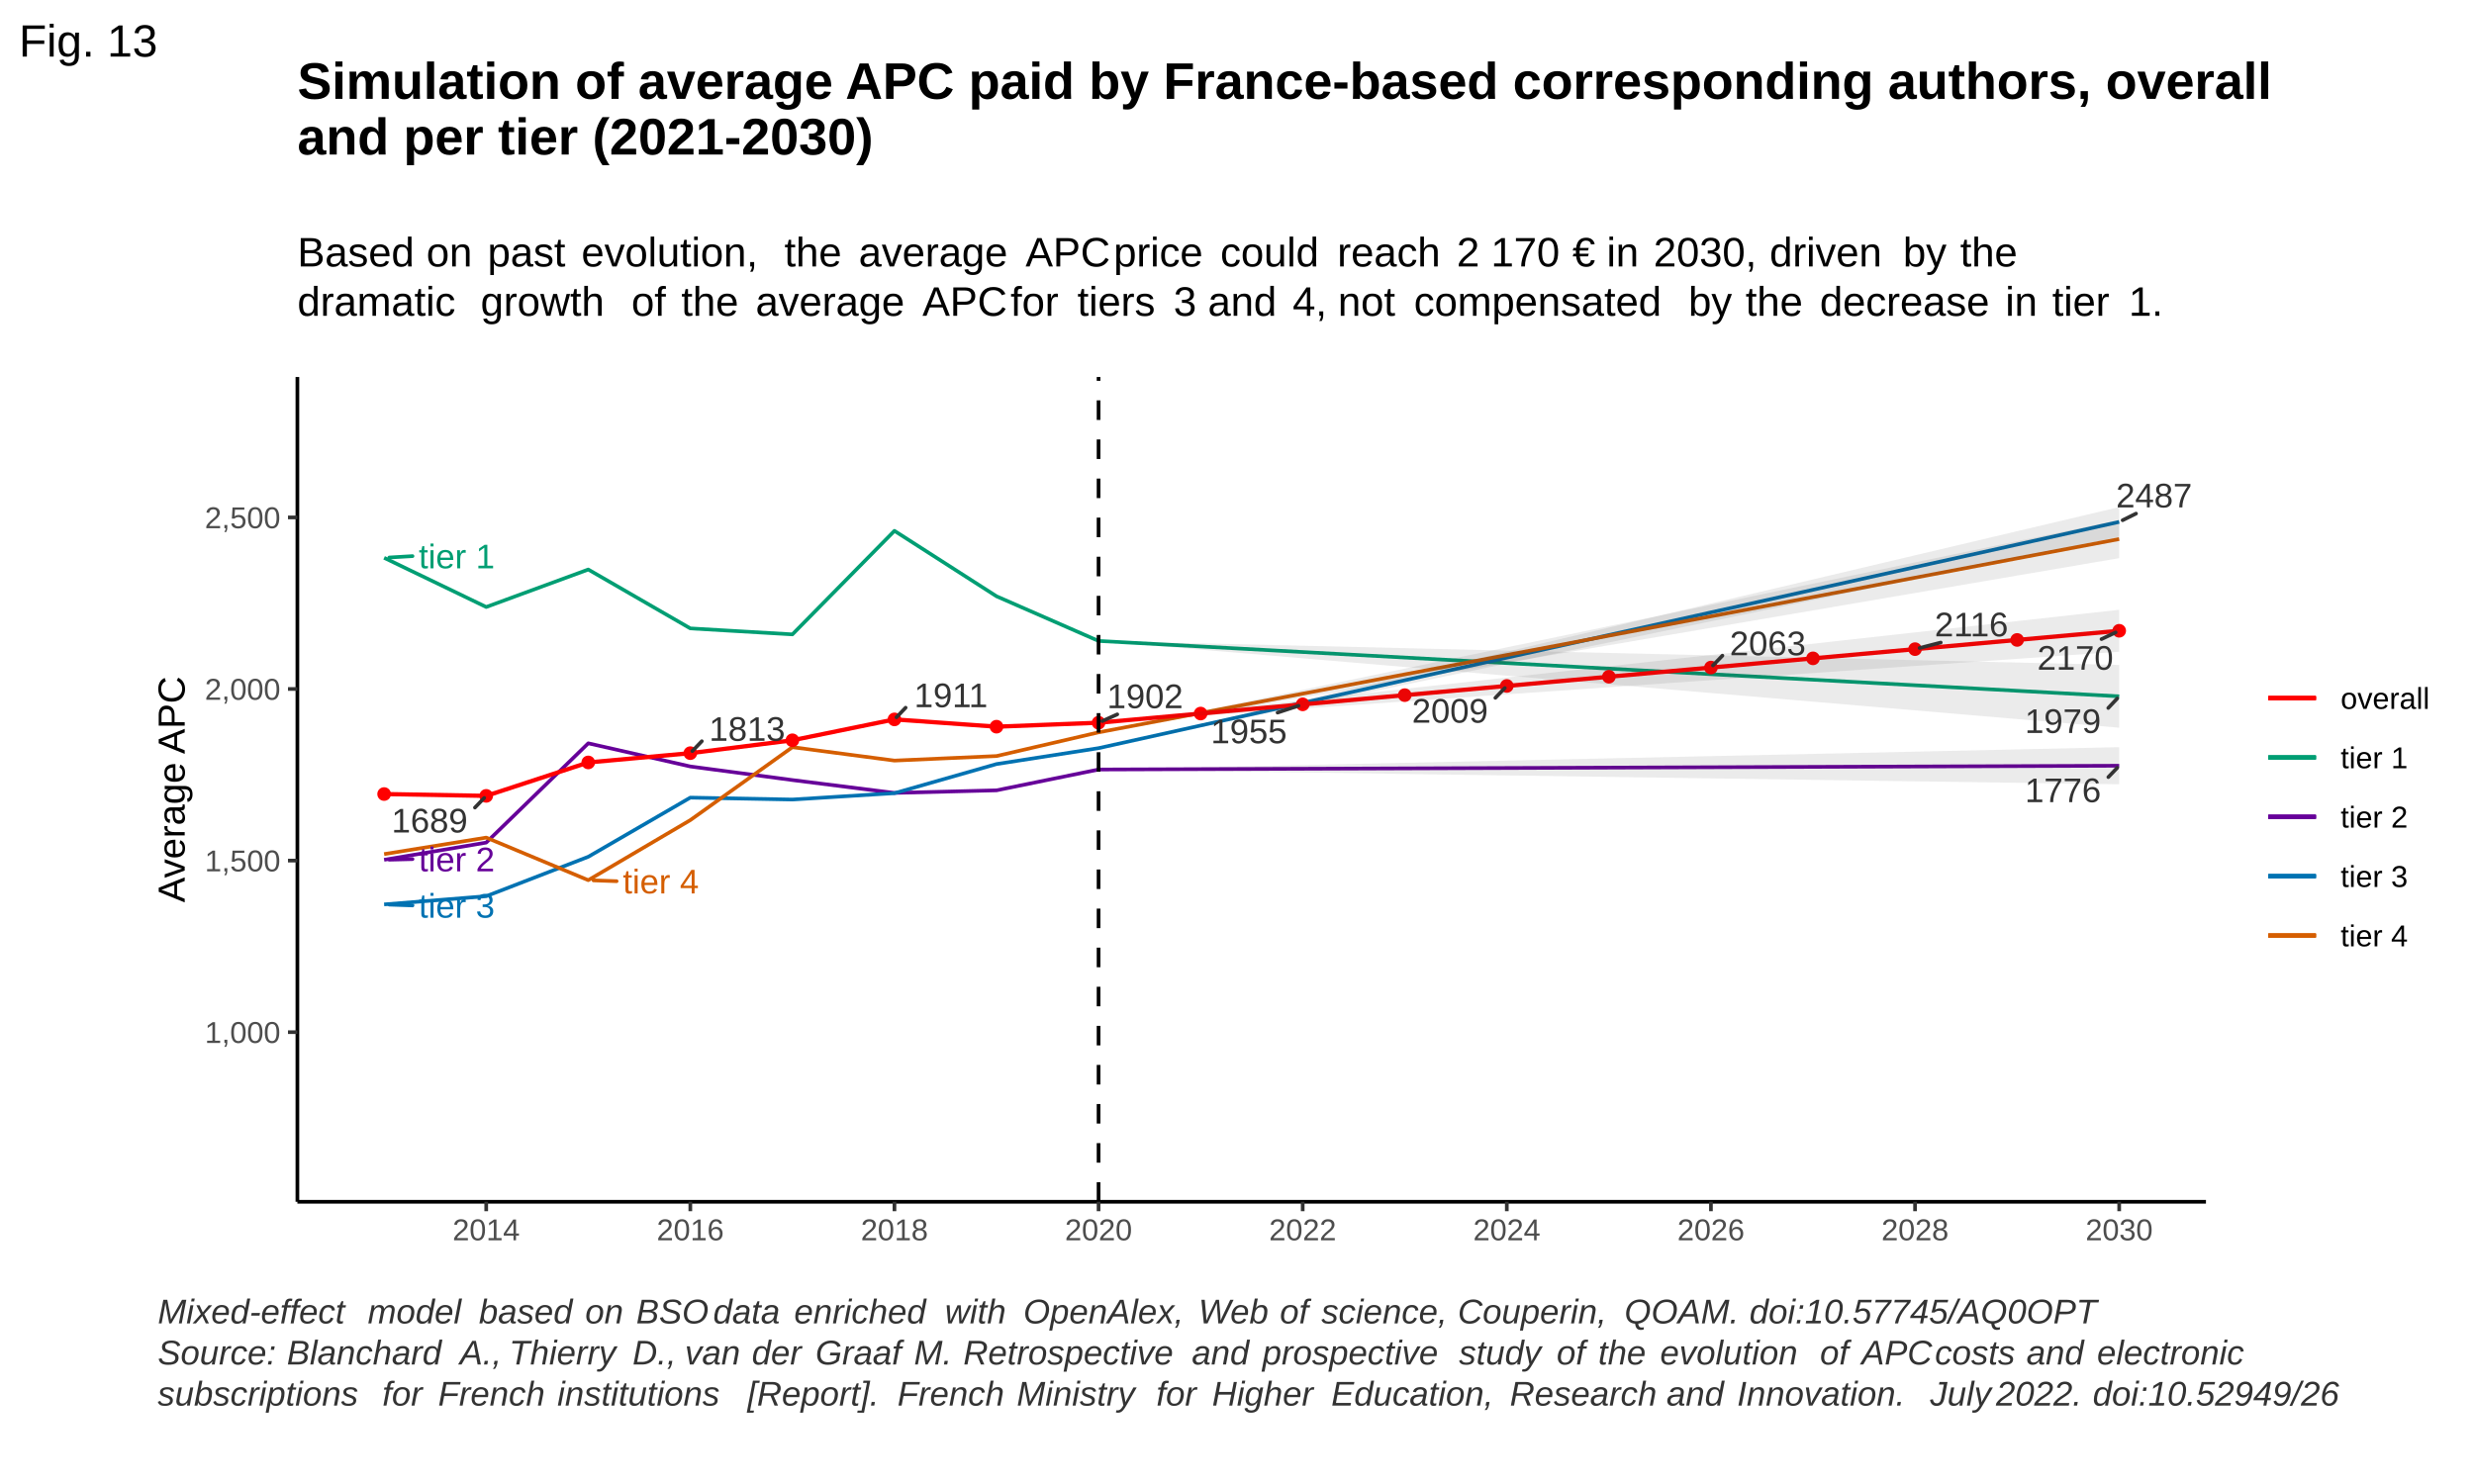
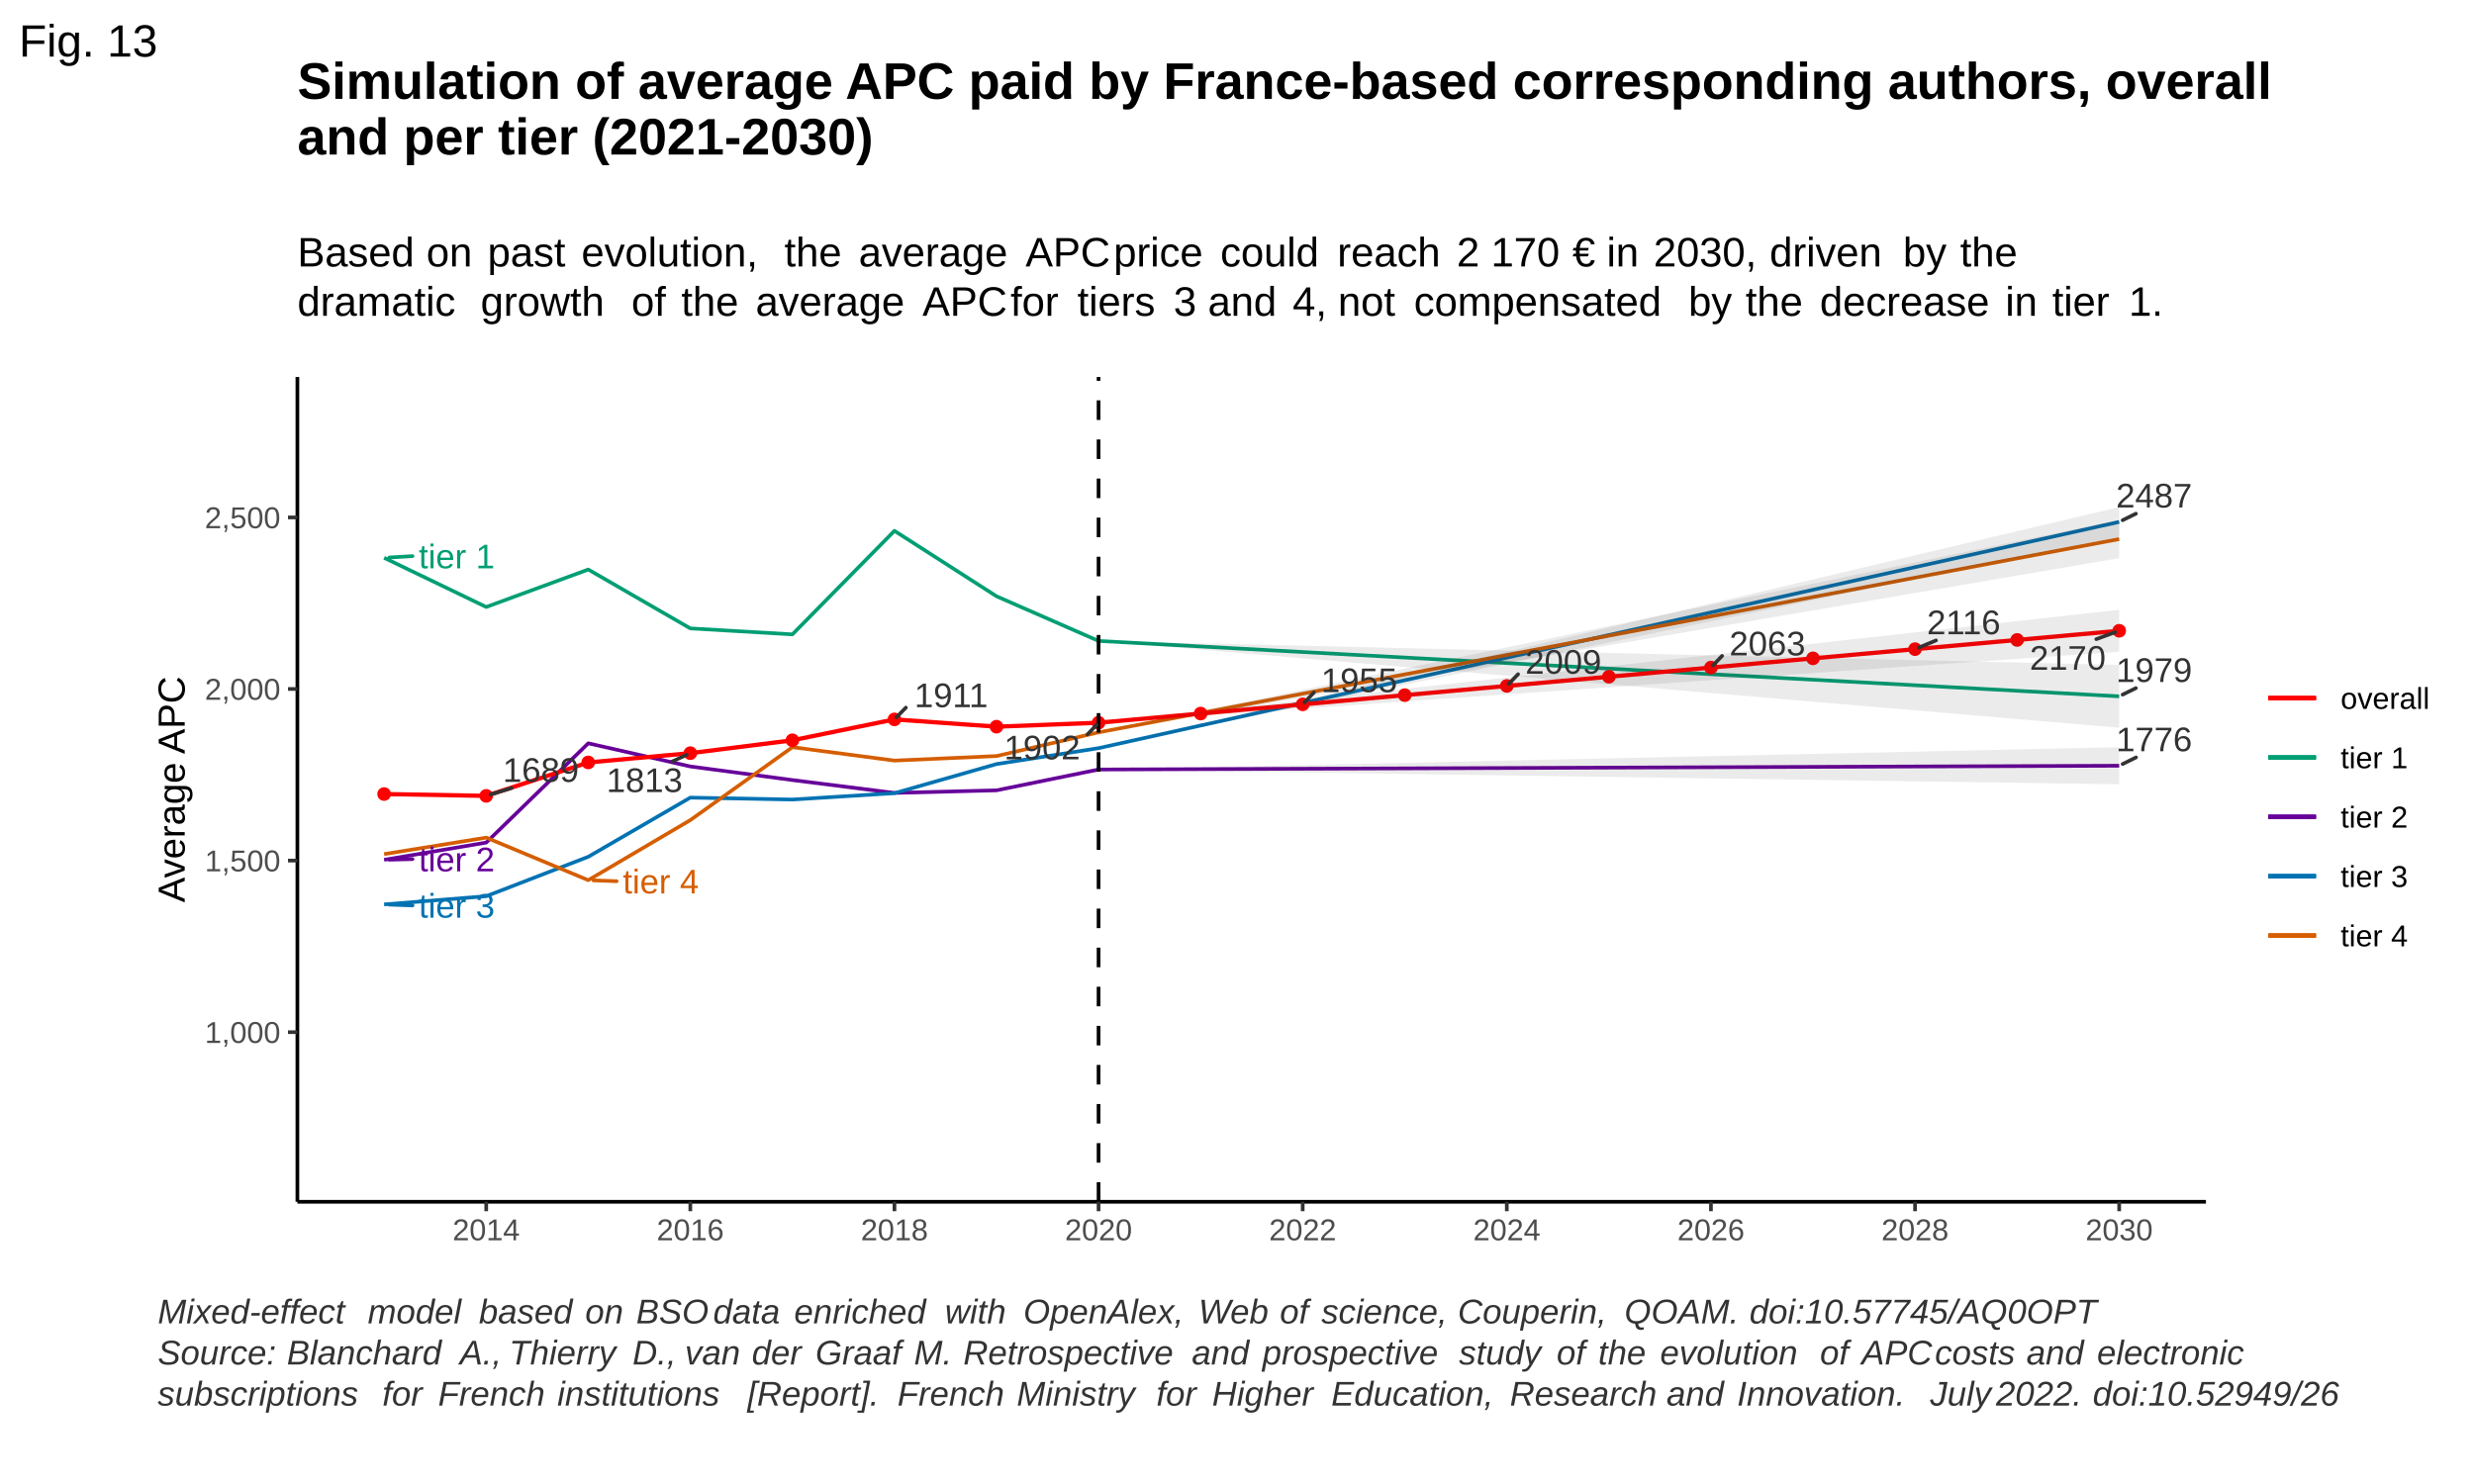
<svg xmlns="http://www.w3.org/2000/svg" class="svglite" width="720.00pt" height="432.00pt" viewBox="0 0 720.00 432.00">
  <defs>
    <style type="text/css">
    .svglite line, .svglite polyline, .svglite polygon, .svglite path, .svglite rect, .svglite circle {
      fill: none;
      stroke: #000000;
      stroke-linecap: round;
      stroke-linejoin: round;
      stroke-miterlimit: 10.00;
    }
    .svglite text {
      white-space: pre;
    }
  </style>
  </defs>
  <rect width="100%" height="100%" style="stroke: none; fill: #FFFFFF;" />
  <defs>
    <clipPath id="cpMC4wMHw3MjAuMDB8MC4wMHw0MzIuMDA=">
      <rect x="0.00" y="0.00" width="720.00" height="432.00" />
    </clipPath>
  </defs>
  <g clip-path="url(#cpMC4wMHw3MjAuMDB8MC4wMHw0MzIuMDA=)">
    <rect x="0" y="0.00" width="720.00" height="432.00" style="stroke-width: 1.07; stroke: #FFFFFF; fill: #FFFFFF;" />
  </g>
  <defs>
    <clipPath id="cpODYuNTV8NjQxLjk5fDEwOS43NHwzNDkuODQ=">
      <rect x="86.55" y="109.74" width="555.44" height="240.10" />
    </clipPath>
  </defs>
  <g clip-path="url(#cpODYuNTV8NjQxLjk5fDEwOS43NHwzNDkuODQ=)">
    <rect x="86.55" y="109.74" width="555.44" height="240.10" style="stroke-width: 1.07; stroke: none; fill: #FFFFFF;" />
    <polyline points="111.79,162.38 141.50,176.70 171.20,165.79 200.90,182.93 230.61,184.67 260.31,154.53 290.01,173.58 319.71,186.58 349.42,188.19 379.12,189.81 408.82,191.42 438.52,193.03 468.23,194.64 497.93,196.26 527.63,197.87 557.33,199.48 587.04,201.09 616.74,202.71 " style="stroke-width: 1.07; stroke: #009E73; stroke-linecap: butt;" />
    <polyline points="111.79,250.29 141.50,245.28 171.20,216.38 200.90,223.12 230.61,227.08 260.31,230.82 290.01,230.07 319.71,224.01 349.42,223.90 379.12,223.79 408.82,223.68 438.52,223.57 468.23,223.46 497.93,223.35 527.63,223.24 557.33,223.13 587.04,223.02 616.74,222.91 " style="stroke-width: 1.07; stroke: #660099; stroke-linecap: butt;" />
    <polyline points="111.79,263.28 141.50,260.89 171.20,249.41 200.90,232.19 230.61,232.75 260.31,230.90 290.01,222.42 319.71,217.79 349.42,211.20 379.12,204.62 408.82,198.03 438.52,191.45 468.23,184.86 497.93,178.27 527.63,171.69 557.33,165.10 587.04,158.52 616.74,151.93 " style="stroke-width: 1.07; stroke: #0072B2; stroke-linecap: butt;" />
    <polyline points="111.79,248.63 141.50,243.83 171.20,256.22 200.90,238.74 230.61,217.51 260.31,221.41 290.01,220.09 319.71,213.19 349.42,207.56 379.12,201.93 408.82,196.31 438.52,190.68 468.23,185.05 497.93,179.42 527.63,173.80 557.33,168.17 587.04,162.54 616.74,156.92 " style="stroke-width: 1.07; stroke: #D55E00; stroke-linecap: butt;" />
    <polygon points="111.79,162.38 141.50,176.70 171.20,165.79 200.90,182.93 230.61,184.67 260.31,154.53 290.01,173.58 319.71,186.58 349.42,187.28 379.12,187.98 408.82,188.68 438.52,189.38 468.23,190.08 497.93,190.78 527.63,191.47 557.33,192.17 587.04,192.87 616.74,193.57 616.74,211.84 587.04,209.32 557.33,206.79 527.63,204.26 497.93,201.74 468.23,199.21 438.52,196.69 408.82,194.16 379.12,191.63 349.42,189.11 319.71,186.58 290.01,173.58 260.31,154.53 230.61,184.67 200.90,182.93 171.20,165.79 141.50,176.70 111.79,162.38 " style="stroke-width: 0.00; stroke: none; stroke-linecap: butt; fill: #333333; fill-opacity: 0.10;" />
    <polyline points="111.79,162.38 141.50,176.70 171.20,165.79 200.90,182.93 230.61,184.67 260.31,154.53 290.01,173.58 319.71,186.58 349.42,187.28 379.12,187.98 408.82,188.68 438.52,189.38 468.23,190.08 497.93,190.78 527.63,191.47 557.33,192.17 587.04,192.87 616.74,193.57 " style="stroke-width: 1.07; stroke: none; stroke-linecap: butt;" />
    <polyline points="616.74,211.84 587.04,209.32 557.33,206.79 527.63,204.26 497.93,201.74 468.23,199.21 438.52,196.69 408.82,194.16 379.12,191.63 349.42,189.11 319.71,186.58 290.01,173.58 260.31,154.53 230.61,184.67 200.90,182.93 171.20,165.79 141.50,176.70 111.79,162.38 " style="stroke-width: 1.07; stroke: none; stroke-linecap: butt;" />
    <polygon points="111.79,250.29 141.50,245.28 171.20,216.38 200.90,223.12 230.61,227.08 260.31,230.82 290.01,230.07 319.71,224.01 349.42,223.36 379.12,222.71 408.82,222.06 438.52,221.41 468.23,220.76 497.93,220.11 527.63,219.46 557.33,218.81 587.04,218.16 616.74,217.51 616.74,228.31 587.04,227.88 557.33,227.45 527.63,227.02 497.93,226.59 468.23,226.16 438.52,225.73 408.82,225.30 379.12,224.87 349.42,224.44 319.71,224.01 290.01,230.07 260.31,230.82 230.61,227.08 200.90,223.12 171.20,216.38 141.50,245.28 111.79,250.29 " style="stroke-width: 0.00; stroke: none; stroke-linecap: butt; fill: #333333; fill-opacity: 0.10;" />
    <polyline points="111.79,250.29 141.50,245.28 171.20,216.38 200.90,223.12 230.61,227.08 260.31,230.82 290.01,230.07 319.71,224.01 349.42,223.36 379.12,222.71 408.82,222.06 438.52,221.41 468.23,220.76 497.93,220.11 527.63,219.46 557.33,218.81 587.04,218.16 616.74,217.51 " style="stroke-width: 1.07; stroke: none; stroke-linecap: butt;" />
    <polyline points="616.74,228.31 587.04,227.88 557.33,227.45 527.63,227.02 497.93,226.59 468.23,226.16 438.52,225.73 408.82,225.30 379.12,224.87 349.42,224.44 319.71,224.01 290.01,230.07 260.31,230.82 230.61,227.08 200.90,223.12 171.20,216.38 141.50,245.28 111.79,250.29 " style="stroke-width: 1.07; stroke: none; stroke-linecap: butt;" />
    <polygon points="111.79,263.28 141.50,260.89 171.20,249.41 200.90,232.19 230.61,232.75 260.31,230.90 290.01,222.42 319.71,217.79 349.42,210.77 379.12,203.75 408.82,196.74 438.52,189.72 468.23,182.70 497.93,175.68 527.63,168.67 557.33,161.65 587.04,154.63 616.74,147.61 616.74,156.25 587.04,162.41 557.33,168.56 527.63,174.71 497.93,180.87 468.23,187.02 438.52,193.17 408.82,199.33 379.12,205.48 349.42,211.63 319.71,217.79 290.01,222.42 260.31,230.90 230.61,232.75 200.90,232.19 171.20,249.41 141.50,260.89 111.79,263.28 " style="stroke-width: 0.00; stroke: none; stroke-linecap: butt; fill: #333333; fill-opacity: 0.10;" />
    <polyline points="111.79,263.28 141.50,260.89 171.20,249.41 200.90,232.19 230.61,232.75 260.31,230.90 290.01,222.42 319.71,217.79 349.42,210.77 379.12,203.75 408.82,196.74 438.52,189.72 468.23,182.70 497.93,175.68 527.63,168.67 557.33,161.65 587.04,154.63 616.74,147.61 " style="stroke-width: 1.07; stroke: none; stroke-linecap: butt;" />
    <polyline points="616.74,156.25 587.04,162.41 557.33,168.56 527.63,174.71 497.93,180.87 468.23,187.02 438.52,193.17 408.82,199.33 379.12,205.48 349.42,211.63 319.71,217.79 290.01,222.42 260.31,230.90 230.61,232.75 200.90,232.19 171.20,249.41 141.50,260.89 111.79,263.28 " style="stroke-width: 1.07; stroke: none; stroke-linecap: butt;" />
    <polygon points="111.79,248.63 141.50,243.83 171.20,256.22 200.90,238.74 230.61,217.51 260.31,221.41 290.01,220.09 319.71,213.19 349.42,207.00 379.12,200.82 408.82,194.64 438.52,188.45 468.23,182.27 497.93,176.09 527.63,169.90 557.33,163.72 587.04,157.54 616.74,151.35 616.74,162.48 587.04,167.55 557.33,172.62 527.63,177.69 497.93,182.76 468.23,187.83 438.52,192.90 408.82,197.97 379.12,203.05 349.42,208.12 319.71,213.19 290.01,220.09 260.31,221.41 230.61,217.51 200.90,238.74 171.20,256.22 141.50,243.83 111.79,248.63 " style="stroke-width: 0.00; stroke: none; stroke-linecap: butt; fill: #333333; fill-opacity: 0.10;" />
    <polyline points="111.79,248.63 141.50,243.83 171.20,256.22 200.90,238.74 230.61,217.51 260.31,221.41 290.01,220.09 319.71,213.19 349.42,207.00 379.12,200.82 408.82,194.64 438.52,188.45 468.23,182.27 497.93,176.09 527.63,169.90 557.33,163.72 587.04,157.54 616.74,151.35 " style="stroke-width: 1.07; stroke: none; stroke-linecap: butt;" />
    <polyline points="616.74,162.48 587.04,167.55 557.33,172.62 527.63,177.69 497.93,182.76 468.23,187.83 438.52,192.90 408.82,197.97 379.12,203.05 349.42,208.12 319.71,213.19 290.01,220.09 260.31,221.41 230.61,217.51 200.90,238.74 171.20,256.22 141.50,243.83 111.79,248.63 " style="stroke-width: 1.07; stroke: none; stroke-linecap: butt;" />
    <polyline points="111.79,231.15 141.50,231.68 171.20,221.95 200.90,219.25 230.61,215.50 260.31,209.42 290.01,211.54 319.71,210.39 349.42,207.72 379.12,205.04 408.82,202.36 438.52,199.68 468.23,197.00 497.93,194.33 527.63,191.65 557.33,188.97 587.04,186.29 616.74,183.62 " style="stroke-width: 1.24; stroke: #FF0000; stroke-linecap: butt;" />
    <circle cx="111.79" cy="231.15" r="1.63" style="stroke-width: 0.71; stroke: #FF0000; fill: #FF0000;" />
    <circle cx="141.50" cy="231.68" r="1.63" style="stroke-width: 0.71; stroke: #FF0000; fill: #FF0000;" />
    <circle cx="171.20" cy="221.95" r="1.63" style="stroke-width: 0.71; stroke: #FF0000; fill: #FF0000;" />
    <circle cx="200.90" cy="219.25" r="1.63" style="stroke-width: 0.71; stroke: #FF0000; fill: #FF0000;" />
    <circle cx="230.61" cy="215.50" r="1.63" style="stroke-width: 0.71; stroke: #FF0000; fill: #FF0000;" />
    <circle cx="260.31" cy="209.42" r="1.63" style="stroke-width: 0.71; stroke: #FF0000; fill: #FF0000;" />
    <circle cx="290.01" cy="211.54" r="1.63" style="stroke-width: 0.71; stroke: #FF0000; fill: #FF0000;" />
    <circle cx="319.71" cy="210.39" r="1.63" style="stroke-width: 0.71; stroke: #FF0000; fill: #FF0000;" />
    <circle cx="349.42" cy="207.72" r="1.63" style="stroke-width: 0.71; stroke: #FF0000; fill: #FF0000;" />
    <circle cx="379.12" cy="205.04" r="1.63" style="stroke-width: 0.71; stroke: #FF0000; fill: #FF0000;" />
    <circle cx="408.82" cy="202.36" r="1.63" style="stroke-width: 0.71; stroke: #FF0000; fill: #FF0000;" />
    <circle cx="438.52" cy="199.68" r="1.63" style="stroke-width: 0.71; stroke: #FF0000; fill: #FF0000;" />
    <circle cx="468.23" cy="197.00" r="1.63" style="stroke-width: 0.71; stroke: #FF0000; fill: #FF0000;" />
    <circle cx="497.93" cy="194.33" r="1.63" style="stroke-width: 0.71; stroke: #FF0000; fill: #FF0000;" />
    <circle cx="527.63" cy="191.65" r="1.63" style="stroke-width: 0.71; stroke: #FF0000; fill: #FF0000;" />
    <circle cx="557.33" cy="188.97" r="1.63" style="stroke-width: 0.71; stroke: #FF0000; fill: #FF0000;" />
    <circle cx="587.04" cy="186.29" r="1.63" style="stroke-width: 0.71; stroke: #FF0000; fill: #FF0000;" />
    <circle cx="616.74" cy="183.62" r="1.63" style="stroke-width: 0.71; stroke: #FF0000; fill: #FF0000;" />
    <polygon points="111.79,231.15 141.50,231.68 171.20,221.95 200.90,219.25 230.61,215.50 260.31,209.42 290.01,211.54 319.71,210.39 349.42,207.10 379.12,203.82 408.82,200.53 438.52,197.24 468.23,193.95 497.93,190.67 527.63,187.38 557.33,184.09 587.04,180.80 616.74,177.51 616.74,189.72 587.04,191.79 557.33,193.85 527.63,195.92 497.93,197.99 468.23,200.06 438.52,202.12 408.82,204.19 379.12,206.26 349.42,208.33 319.71,210.39 290.01,211.54 260.31,209.42 230.61,215.50 200.90,219.25 171.20,221.95 141.50,231.68 111.79,231.15 " style="stroke-width: 0.00; stroke: none; stroke-linecap: butt; fill: #333333; fill-opacity: 0.10;" />
    <polyline points="111.79,231.15 141.50,231.68 171.20,221.95 200.90,219.25 230.61,215.50 260.31,209.42 290.01,211.54 319.71,210.39 349.42,207.10 379.12,203.82 408.82,200.53 438.52,197.24 468.23,193.95 497.93,190.67 527.63,187.38 557.33,184.09 587.04,180.80 616.74,177.51 " style="stroke-width: 1.07; stroke: none; stroke-linecap: butt;" />
    <polyline points="616.74,189.72 587.04,191.79 557.33,193.85 527.63,195.92 497.93,197.99 468.23,200.06 438.52,202.12 408.82,204.19 379.12,206.26 349.42,208.33 319.71,210.39 290.01,211.54 260.31,209.42 230.61,215.50 200.90,219.25 171.20,221.95 141.50,231.68 111.79,231.15 " style="stroke-width: 1.07; stroke: none; stroke-linecap: butt;" />
    <line x1="319.71" y1="349.84" x2="319.71" y2="109.74" style="stroke-width: 1.07; stroke-dasharray: 5.69,5.69; stroke-linecap: butt;" />
-     <line x1="138.22" y1="235.09" x2="140.92" y2="232.28" style="stroke-width: 1.07; stroke: #333333;" />
-     <line x1="204.25" y1="215.77" x2="201.49" y2="218.64" style="stroke-width: 1.07; stroke: #333333;" />
-     <line x1="263.56" y1="206.01" x2="260.89" y2="208.81" style="stroke-width: 1.07; stroke: #333333;" />
-     <line x1="325.16" y1="207.95" x2="320.77" y2="209.92" style="stroke-width: 1.07; stroke: #333333;" />
-     <line x1="371.81" y1="207.45" x2="377.91" y2="205.44" style="stroke-width: 1.07; stroke: #333333;" />
-     <line x1="435.19" y1="203.15" x2="437.94" y2="200.29" style="stroke-width: 1.07; stroke: #333333;" />
-     <line x1="501.27" y1="190.86" x2="498.51" y2="193.72" style="stroke-width: 1.07; stroke: #333333;" />
-     <line x1="564.81" y1="187.05" x2="558.64" y2="188.64" style="stroke-width: 1.07; stroke: #333333;" />
-     <line x1="611.59" y1="186.05" x2="615.71" y2="184.10" style="stroke-width: 1.07; stroke: #333333;" />
-     <text x="125.03" y="242.34" text-anchor="middle" style="font-size: 9.96px;fill: #333333; font-family: &quot;Arial&quot;;" textLength="22.78px" lengthAdjust="spacingAndGlyphs">1689</text>
-     <text x="217.44" y="215.66" text-anchor="middle" style="font-size: 9.96px;fill: #333333; font-family: &quot;Arial&quot;;" textLength="22.78px" lengthAdjust="spacingAndGlyphs">1813</text>
-     <text x="276.76" y="205.87" text-anchor="middle" style="font-size: 9.96px;fill: #333333; font-family: &quot;Arial&quot;;" textLength="22.78px" lengthAdjust="spacingAndGlyphs">1911</text>
-     <text x="333.25" y="206.15" text-anchor="middle" style="font-size: 9.96px;fill: #333333; font-family: &quot;Arial&quot;;" textLength="22.78px" lengthAdjust="spacingAndGlyphs">1902</text>
-     <text x="363.46" y="216.37" text-anchor="middle" style="font-size: 9.96px;fill: #333333; font-family: &quot;Arial&quot;;" textLength="22.78px" lengthAdjust="spacingAndGlyphs">1955</text>
-     <text x="422.00" y="210.38" text-anchor="middle" style="font-size: 9.96px;fill: #333333; font-family: &quot;Arial&quot;;" textLength="22.78px" lengthAdjust="spacingAndGlyphs">2009</text>
-     <text x="514.47" y="190.75" text-anchor="middle" style="font-size: 9.96px;fill: #333333; font-family: &quot;Arial&quot;;" textLength="22.78px" lengthAdjust="spacingAndGlyphs">2063</text>
-     <text x="573.74" y="185.25" text-anchor="middle" style="font-size: 9.96px;fill: #333333; font-family: &quot;Arial&quot;;" textLength="22.78px" lengthAdjust="spacingAndGlyphs">2116</text>
-     <text x="603.97" y="194.96" text-anchor="middle" style="font-size: 9.96px;fill: #333333; font-family: &quot;Arial&quot;;" textLength="22.78px" lengthAdjust="spacingAndGlyphs">2170</text>
-     <line x1="613.56" y1="206.10" x2="616.17" y2="203.32" style="stroke-width: 1.07; stroke: #333333;" />
-     <text x="600.37" y="213.37" text-anchor="middle" style="font-size: 9.96px;fill: #333333; font-family: &quot;Arial&quot;;" textLength="22.78px" lengthAdjust="spacingAndGlyphs">1979</text>
-     <line x1="613.58" y1="226.22" x2="616.16" y2="223.52" style="stroke-width: 1.07; stroke: #333333;" />
-     <text x="600.39" y="233.51" text-anchor="middle" style="font-size: 9.96px;fill: #333333; font-family: &quot;Arial&quot;;" textLength="22.78px" lengthAdjust="spacingAndGlyphs">1776</text>
-     <line x1="621.64" y1="149.51" x2="617.74" y2="151.44" style="stroke-width: 1.07; stroke: #333333;" />
-     <text x="626.90" y="147.71" text-anchor="middle" style="font-size: 9.96px;fill: #333333; font-family: &quot;Arial&quot;;" textLength="22.78px" lengthAdjust="spacingAndGlyphs">2487</text>
+     <line x1="148.86" y1="229.41" x2="142.73" y2="231.29" style="stroke-width: 1.07; stroke: #333333;" />
+     <line x1="195.67" y1="221.66" x2="199.86" y2="219.72" style="stroke-width: 1.07; stroke: #333333;" />
+     <line x1="263.63" y1="205.99" x2="260.89" y2="208.81" style="stroke-width: 1.07; stroke: #333333;" />
+     <line x1="316.48" y1="213.80" x2="319.14" y2="211.00" style="stroke-width: 1.07; stroke: #333333;" />
+     <line x1="382.37" y1="201.61" x2="379.69" y2="204.43" style="stroke-width: 1.07; stroke: #333333;" />
+     <line x1="441.80" y1="196.26" x2="439.10" y2="199.08" style="stroke-width: 1.07; stroke: #333333;" />
+     <line x1="501.17" y1="190.94" x2="498.51" y2="193.72" style="stroke-width: 1.07; stroke: #333333;" />
+     <line x1="563.43" y1="186.43" x2="558.43" y2="188.52" style="stroke-width: 1.07; stroke: #333333;" />
+     <line x1="610.08" y1="186.06" x2="615.58" y2="184.04" style="stroke-width: 1.07; stroke: #333333;" />
+     <text x="157.40" y="227.61" text-anchor="middle" style="font-size: 9.96px;fill: #333333; font-family: &quot;Arial&quot;;" textLength="22.78px" lengthAdjust="spacingAndGlyphs">1689</text>
+     <text x="187.58" y="230.57" text-anchor="middle" style="font-size: 9.96px;fill: #333333; font-family: &quot;Arial&quot;;" textLength="22.78px" lengthAdjust="spacingAndGlyphs">1813</text>
+     <text x="276.82" y="205.86" text-anchor="middle" style="font-size: 9.96px;fill: #333333; font-family: &quot;Arial&quot;;" textLength="22.78px" lengthAdjust="spacingAndGlyphs">1911</text>
+     <text x="303.29" y="221.06" text-anchor="middle" style="font-size: 9.96px;fill: #333333; font-family: &quot;Arial&quot;;" textLength="22.78px" lengthAdjust="spacingAndGlyphs">1902</text>
+     <text x="395.56" y="201.48" text-anchor="middle" style="font-size: 9.96px;fill: #333333; font-family: &quot;Arial&quot;;" textLength="22.78px" lengthAdjust="spacingAndGlyphs">1955</text>
+     <text x="454.99" y="196.13" text-anchor="middle" style="font-size: 9.96px;fill: #333333; font-family: &quot;Arial&quot;;" textLength="22.78px" lengthAdjust="spacingAndGlyphs">2009</text>
+     <text x="514.36" y="190.79" text-anchor="middle" style="font-size: 9.96px;fill: #333333; font-family: &quot;Arial&quot;;" textLength="22.78px" lengthAdjust="spacingAndGlyphs">2063</text>
+     <text x="571.49" y="184.63" text-anchor="middle" style="font-size: 9.96px;fill: #333333; font-family: &quot;Arial&quot;;" textLength="22.78px" lengthAdjust="spacingAndGlyphs">2116</text>
+     <text x="601.77" y="194.97" text-anchor="middle" style="font-size: 9.96px;fill: #333333; font-family: &quot;Arial&quot;;" textLength="22.78px" lengthAdjust="spacingAndGlyphs">2170</text>
+     <line x1="621.59" y1="200.32" x2="617.74" y2="202.21" style="stroke-width: 1.07; stroke: #333333;" />
+     <text x="626.90" y="198.52" text-anchor="middle" style="font-size: 9.96px;fill: #333333; font-family: &quot;Arial&quot;;" textLength="22.78px" lengthAdjust="spacingAndGlyphs">1979</text>
+     <line x1="621.64" y1="220.49" x2="617.74" y2="222.42" style="stroke-width: 1.07; stroke: #333333;" />
+     <text x="626.90" y="218.69" text-anchor="middle" style="font-size: 9.96px;fill: #333333; font-family: &quot;Arial&quot;;" textLength="22.78px" lengthAdjust="spacingAndGlyphs">1776</text>
+     <line x1="621.61" y1="149.53" x2="617.74" y2="151.44" style="stroke-width: 1.07; stroke: #333333;" />
+     <text x="626.90" y="147.73" text-anchor="middle" style="font-size: 9.96px;fill: #333333; font-family: &quot;Arial&quot;;" textLength="22.78px" lengthAdjust="spacingAndGlyphs">2487</text>
    <line x1="120.05" y1="161.89" x2="113.30" y2="162.29" style="stroke-width: 1.07; stroke: #009E73;" />
    <text x="121.85" y="165.44" style="font-size: 9.96px;fill: #009E73; font-family: &quot;Arial&quot;;" textLength="26.76px" lengthAdjust="spacingAndGlyphs"> tier 1</text>
    <line x1="120.05" y1="250.09" x2="113.31" y2="250.26" style="stroke-width: 1.07; stroke: #660099;" />
    <text x="121.85" y="253.65" style="font-size: 9.96px;fill: #660099; font-family: &quot;Arial&quot;;" textLength="26.76px" lengthAdjust="spacingAndGlyphs"> tier 2</text>
    <line x1="120.05" y1="263.58" x2="113.31" y2="263.34" style="stroke-width: 1.07; stroke: #0072B2;" />
    <text x="121.85" y="267.14" style="font-size: 9.96px;fill: #0072B2; font-family: &quot;Arial&quot;;" textLength="26.76px" lengthAdjust="spacingAndGlyphs"> tier 3</text>
    <line x1="179.45" y1="256.52" x2="172.71" y2="256.28" style="stroke-width: 1.07; stroke: #D55E00;" />
    <text x="181.25" y="260.08" style="font-size: 9.96px;fill: #D55E00; font-family: &quot;Arial&quot;;" textLength="26.76px" lengthAdjust="spacingAndGlyphs"> tier 4</text>
  </g>
  <g clip-path="url(#cpMC4wMHw3MjAuMDB8MC4wMHw0MzIuMDA=)">
    <polyline points="86.55,349.84 86.55,109.74 " style="stroke-width: 1.07; stroke-linecap: butt;" />
    <text x="81.62" y="303.61" text-anchor="end" style="font-size: 8.80px;fill: #4D4D4D; font-family: &quot;Arial&quot;;" textLength="22.49px" lengthAdjust="spacingAndGlyphs">1,000</text>
    <text x="81.62" y="253.66" text-anchor="end" style="font-size: 8.80px;fill: #4D4D4D; font-family: &quot;Arial&quot;;" textLength="22.49px" lengthAdjust="spacingAndGlyphs">1,500</text>
    <text x="81.62" y="203.71" text-anchor="end" style="font-size: 8.80px;fill: #4D4D4D; font-family: &quot;Arial&quot;;" textLength="22.49px" lengthAdjust="spacingAndGlyphs">2,000</text>
    <text x="81.62" y="153.77" text-anchor="end" style="font-size: 8.80px;fill: #4D4D4D; font-family: &quot;Arial&quot;;" textLength="22.49px" lengthAdjust="spacingAndGlyphs">2,500</text>
    <polyline points="83.81,300.47 86.55,300.47 " style="stroke-width: 1.07; stroke: #333333; stroke-linecap: butt;" />
    <polyline points="83.81,250.52 86.55,250.52 " style="stroke-width: 1.07; stroke: #333333; stroke-linecap: butt;" />
    <polyline points="83.81,200.57 86.55,200.57 " style="stroke-width: 1.07; stroke: #333333; stroke-linecap: butt;" />
    <polyline points="83.81,150.62 86.55,150.62 " style="stroke-width: 1.07; stroke: #333333; stroke-linecap: butt;" />
    <polyline points="86.55,349.84 641.99,349.84 " style="stroke-width: 1.07; stroke-linecap: butt;" />
    <polyline points="141.50,352.58 141.50,349.84 " style="stroke-width: 1.07; stroke: #333333; stroke-linecap: butt;" />
    <polyline points="200.90,352.58 200.90,349.84 " style="stroke-width: 1.07; stroke: #333333; stroke-linecap: butt;" />
    <polyline points="260.31,352.58 260.31,349.84 " style="stroke-width: 1.07; stroke: #333333; stroke-linecap: butt;" />
    <polyline points="319.71,352.58 319.71,349.84 " style="stroke-width: 1.07; stroke: #333333; stroke-linecap: butt;" />
    <polyline points="379.12,352.58 379.12,349.84 " style="stroke-width: 1.07; stroke: #333333; stroke-linecap: butt;" />
    <polyline points="438.52,352.58 438.52,349.84 " style="stroke-width: 1.07; stroke: #333333; stroke-linecap: butt;" />
    <polyline points="497.93,352.58 497.93,349.84 " style="stroke-width: 1.07; stroke: #333333; stroke-linecap: butt;" />
    <polyline points="557.33,352.58 557.33,349.84 " style="stroke-width: 1.07; stroke: #333333; stroke-linecap: butt;" />
    <polyline points="616.74,352.58 616.74,349.84 " style="stroke-width: 1.07; stroke: #333333; stroke-linecap: butt;" />
    <text x="141.50" y="361.06" text-anchor="middle" style="font-size: 8.80px;fill: #4D4D4D; font-family: &quot;Arial&quot;;" textLength="20.13px" lengthAdjust="spacingAndGlyphs">2014</text>
    <text x="200.90" y="361.06" text-anchor="middle" style="font-size: 8.80px;fill: #4D4D4D; font-family: &quot;Arial&quot;;" textLength="20.13px" lengthAdjust="spacingAndGlyphs">2016</text>
    <text x="260.31" y="361.06" text-anchor="middle" style="font-size: 8.80px;fill: #4D4D4D; font-family: &quot;Arial&quot;;" textLength="20.13px" lengthAdjust="spacingAndGlyphs">2018</text>
    <text x="319.71" y="361.06" text-anchor="middle" style="font-size: 8.80px;fill: #4D4D4D; font-family: &quot;Arial&quot;;" textLength="20.13px" lengthAdjust="spacingAndGlyphs">2020</text>
    <text x="379.12" y="361.06" text-anchor="middle" style="font-size: 8.80px;fill: #4D4D4D; font-family: &quot;Arial&quot;;" textLength="20.13px" lengthAdjust="spacingAndGlyphs">2022</text>
    <text x="438.52" y="361.06" text-anchor="middle" style="font-size: 8.80px;fill: #4D4D4D; font-family: &quot;Arial&quot;;" textLength="20.13px" lengthAdjust="spacingAndGlyphs">2024</text>
    <text x="497.93" y="361.06" text-anchor="middle" style="font-size: 8.80px;fill: #4D4D4D; font-family: &quot;Arial&quot;;" textLength="20.13px" lengthAdjust="spacingAndGlyphs">2026</text>
    <text x="557.33" y="361.06" text-anchor="middle" style="font-size: 8.80px;fill: #4D4D4D; font-family: &quot;Arial&quot;;" textLength="20.13px" lengthAdjust="spacingAndGlyphs">2028</text>
    <text x="616.74" y="361.06" text-anchor="middle" style="font-size: 8.80px;fill: #4D4D4D; font-family: &quot;Arial&quot;;" textLength="20.13px" lengthAdjust="spacingAndGlyphs">2030</text>
    <text transform="translate(53.75,229.79) rotate(-90)" text-anchor="middle" style="font-size: 11.00px; font-family: &quot;Arial&quot;;" textLength="66.00px" lengthAdjust="spacingAndGlyphs">Average APC</text>
    <rect x="652.95" y="173.12" width="61.58" height="113.34" style="stroke-width: 1.07; stroke: none; fill: #FFFFFF;" />
    <text x="658.42" y="187.78" style="font-size: 11.00px; font-family: &quot;Arial&quot;;" textLength="2.86px" lengthAdjust="spacingAndGlyphs"> </text>
    <line x1="660.15" y1="203.22" x2="673.98" y2="203.22" style="stroke-width: 1.07; stroke: #FF0000; stroke-linecap: butt;" />
    <line x1="660.15" y1="203.22" x2="673.98" y2="203.22" style="stroke-width: 1.07; stroke: #FF0000; stroke-linecap: butt;" />
    <line x1="660.15" y1="203.22" x2="673.98" y2="203.22" style="stroke-width: 1.07; stroke: #FF0000; stroke-linecap: butt;" />
    <line x1="660.15" y1="203.22" x2="673.98" y2="203.22" style="stroke-width: 1.07; stroke: #FF0000; stroke-linecap: butt;" />
    <line x1="660.15" y1="203.22" x2="673.98" y2="203.22" style="stroke-width: 1.24; stroke: #FF0000; stroke-linecap: butt;" />
    <line x1="660.15" y1="220.50" x2="673.98" y2="220.50" style="stroke-width: 1.07; stroke: #009E73; stroke-linecap: butt;" />
    <line x1="660.15" y1="220.50" x2="673.98" y2="220.50" style="stroke-width: 1.07; stroke: #009E73; stroke-linecap: butt;" />
    <line x1="660.15" y1="220.50" x2="673.98" y2="220.50" style="stroke-width: 1.07; stroke: #009E73; stroke-linecap: butt;" />
    <line x1="660.15" y1="220.50" x2="673.98" y2="220.50" style="stroke-width: 1.07; stroke: #009E73; stroke-linecap: butt;" />
    <line x1="660.15" y1="220.50" x2="673.98" y2="220.50" style="stroke-width: 1.24; stroke: #009E73; stroke-linecap: butt;" />
    <line x1="660.15" y1="237.78" x2="673.98" y2="237.78" style="stroke-width: 1.07; stroke: #660099; stroke-linecap: butt;" />
    <line x1="660.15" y1="237.78" x2="673.98" y2="237.78" style="stroke-width: 1.07; stroke: #660099; stroke-linecap: butt;" />
    <line x1="660.15" y1="237.78" x2="673.98" y2="237.78" style="stroke-width: 1.07; stroke: #660099; stroke-linecap: butt;" />
    <line x1="660.15" y1="237.78" x2="673.98" y2="237.78" style="stroke-width: 1.07; stroke: #660099; stroke-linecap: butt;" />
    <line x1="660.15" y1="237.78" x2="673.98" y2="237.78" style="stroke-width: 1.24; stroke: #660099; stroke-linecap: butt;" />
    <line x1="660.15" y1="255.06" x2="673.98" y2="255.06" style="stroke-width: 1.07; stroke: #0072B2; stroke-linecap: butt;" />
    <line x1="660.15" y1="255.06" x2="673.98" y2="255.06" style="stroke-width: 1.07; stroke: #0072B2; stroke-linecap: butt;" />
    <line x1="660.15" y1="255.06" x2="673.98" y2="255.06" style="stroke-width: 1.07; stroke: #0072B2; stroke-linecap: butt;" />
    <line x1="660.15" y1="255.06" x2="673.98" y2="255.06" style="stroke-width: 1.07; stroke: #0072B2; stroke-linecap: butt;" />
    <line x1="660.15" y1="255.06" x2="673.98" y2="255.06" style="stroke-width: 1.24; stroke: #0072B2; stroke-linecap: butt;" />
    <line x1="660.15" y1="272.34" x2="673.98" y2="272.34" style="stroke-width: 1.07; stroke: #D55E00; stroke-linecap: butt;" />
    <line x1="660.15" y1="272.34" x2="673.98" y2="272.34" style="stroke-width: 1.07; stroke: #D55E00; stroke-linecap: butt;" />
    <line x1="660.15" y1="272.34" x2="673.98" y2="272.34" style="stroke-width: 1.07; stroke: #D55E00; stroke-linecap: butt;" />
    <line x1="660.15" y1="272.34" x2="673.98" y2="272.34" style="stroke-width: 1.07; stroke: #D55E00; stroke-linecap: butt;" />
    <line x1="660.15" y1="272.34" x2="673.98" y2="272.34" style="stroke-width: 1.24; stroke: #D55E00; stroke-linecap: butt;" />
    <text x="681.18" y="206.36" style="font-size: 8.80px; font-family: &quot;Arial&quot;;" textLength="27.86px" lengthAdjust="spacingAndGlyphs">overall</text>
    <text x="681.18" y="223.64" style="font-size: 8.80px; font-family: &quot;Arial&quot;;" textLength="21.36px" lengthAdjust="spacingAndGlyphs">tier 1</text>
    <text x="681.18" y="240.92" style="font-size: 8.80px; font-family: &quot;Arial&quot;;" textLength="21.36px" lengthAdjust="spacingAndGlyphs">tier 2</text>
    <text x="681.18" y="258.20" style="font-size: 8.80px; font-family: &quot;Arial&quot;;" textLength="21.36px" lengthAdjust="spacingAndGlyphs">tier 3</text>
    <text x="681.18" y="275.48" style="font-size: 8.80px; font-family: &quot;Arial&quot;;" textLength="21.36px" lengthAdjust="spacingAndGlyphs">tier 4</text>
    <text x="86.55" y="77.57" style="font-size: 12.00px; font-family: &quot;Arial&quot;;" textLength="34.42px" lengthAdjust="spacingAndGlyphs">Based</text>
    <text x="124.09" y="77.57" style="font-size: 12.00px; font-family: &quot;Arial&quot;;" textLength="14.67px" lengthAdjust="spacingAndGlyphs">on</text>
    <text x="141.88" y="77.57" style="font-size: 12.00px; font-family: &quot;Arial&quot;;" textLength="24.19px" lengthAdjust="spacingAndGlyphs">past</text>
    <text x="169.19" y="77.57" style="font-size: 12.00px; font-family: &quot;Arial&quot;;" textLength="55.96px" lengthAdjust="spacingAndGlyphs">evolution,</text>
    <text x="228.27" y="77.57" style="font-size: 12.00px; font-family: &quot;Arial&quot;;" textLength="18.52px" lengthAdjust="spacingAndGlyphs">the</text>
    <text x="249.90" y="77.57" style="font-size: 12.00px; font-family: &quot;Arial&quot;;" textLength="45.43px" lengthAdjust="spacingAndGlyphs">average</text>
    <text x="298.45" y="77.57" style="font-size: 12.00px; font-family: &quot;Arial&quot;;" textLength="22.51px" lengthAdjust="spacingAndGlyphs">APC</text>
    <text x="324.08" y="77.57" style="font-size: 12.00px; font-family: &quot;Arial&quot;;" textLength="27.96px" lengthAdjust="spacingAndGlyphs">price</text>
    <text x="355.15" y="77.57" style="font-size: 12.00px; font-family: &quot;Arial&quot;;" textLength="30.91px" lengthAdjust="spacingAndGlyphs">could</text>
    <text x="389.18" y="77.57" style="font-size: 12.00px; font-family: &quot;Arial&quot;;" textLength="31.63px" lengthAdjust="spacingAndGlyphs">reach</text>
    <text x="423.93" y="77.57" style="font-size: 12.00px; font-family: &quot;Arial&quot;;" textLength="6.86px" lengthAdjust="spacingAndGlyphs">2</text>
    <text x="433.90" y="77.57" style="font-size: 12.00px; font-family: &quot;Arial&quot;;" textLength="20.58px" lengthAdjust="spacingAndGlyphs">170</text>
    <text x="457.61" y="77.57" style="font-size: 12.00px; font-family: &quot;Arial&quot;;" textLength="6.86px" lengthAdjust="spacingAndGlyphs">€</text>
    <text x="467.59" y="77.57" style="font-size: 12.00px; font-family: &quot;Arial&quot;;" textLength="10.51px" lengthAdjust="spacingAndGlyphs">in</text>
    <text x="481.22" y="77.57" style="font-size: 12.00px; font-family: &quot;Arial&quot;;" textLength="30.66px" lengthAdjust="spacingAndGlyphs">2030,</text>
    <text x="515.00" y="77.57" style="font-size: 12.00px; font-family: &quot;Arial&quot;;" textLength="35.71px" lengthAdjust="spacingAndGlyphs">driven</text>
    <text x="553.83" y="77.57" style="font-size: 12.00px; font-family: &quot;Arial&quot;;" textLength="13.50px" lengthAdjust="spacingAndGlyphs">by</text>
    <text x="570.45" y="77.57" style="font-size: 12.00px; font-family: &quot;Arial&quot;;" textLength="18.52px" lengthAdjust="spacingAndGlyphs">the</text>
    <text x="86.55" y="91.92" style="font-size: 12.00px; font-family: &quot;Arial&quot;;" textLength="50.21px" lengthAdjust="spacingAndGlyphs">dramatic</text>
    <text x="139.87" y="91.92" style="font-size: 12.00px; font-family: &quot;Arial&quot;;" textLength="40.77px" lengthAdjust="spacingAndGlyphs">growth</text>
    <text x="183.76" y="91.92" style="font-size: 12.00px; font-family: &quot;Arial&quot;;" textLength="11.38px" lengthAdjust="spacingAndGlyphs">of</text>
    <text x="198.26" y="91.92" style="font-size: 12.00px; font-family: &quot;Arial&quot;;" textLength="18.52px" lengthAdjust="spacingAndGlyphs">the</text>
    <text x="219.90" y="91.92" style="font-size: 12.00px; font-family: &quot;Arial&quot;;" textLength="45.43px" lengthAdjust="spacingAndGlyphs">average</text>
    <text x="268.45" y="91.92" style="font-size: 12.00px; font-family: &quot;Arial&quot;;" textLength="22.51px" lengthAdjust="spacingAndGlyphs">APC</text>
    <text x="294.07" y="91.92" style="font-size: 12.00px; font-family: &quot;Arial&quot;;" textLength="16.34px" lengthAdjust="spacingAndGlyphs">for</text>
    <text x="313.53" y="91.92" style="font-size: 12.00px; font-family: &quot;Arial&quot;;" textLength="24.90px" lengthAdjust="spacingAndGlyphs">tiers</text>
    <text x="341.54" y="91.92" style="font-size: 12.00px; font-family: &quot;Arial&quot;;" textLength="6.86px" lengthAdjust="spacingAndGlyphs">3</text>
    <text x="351.52" y="91.92" style="font-size: 12.00px; font-family: &quot;Arial&quot;;" textLength="21.53px" lengthAdjust="spacingAndGlyphs">and</text>
    <text x="376.17" y="91.92" style="font-size: 12.00px; font-family: &quot;Arial&quot;;" textLength="10.08px" lengthAdjust="spacingAndGlyphs">4,</text>
    <text x="389.37" y="91.92" style="font-size: 12.00px; font-family: &quot;Arial&quot;;" textLength="19.01px" lengthAdjust="spacingAndGlyphs">not</text>
    <text x="411.49" y="91.92" style="font-size: 12.00px; font-family: &quot;Arial&quot;;" textLength="76.76px" lengthAdjust="spacingAndGlyphs">compensated</text>
    <text x="491.37" y="91.92" style="font-size: 12.00px; font-family: &quot;Arial&quot;;" textLength="13.50px" lengthAdjust="spacingAndGlyphs">by</text>
    <text x="507.99" y="91.92" style="font-size: 12.00px; font-family: &quot;Arial&quot;;" textLength="18.52px" lengthAdjust="spacingAndGlyphs">the</text>
    <text x="529.62" y="91.92" style="font-size: 12.00px; font-family: &quot;Arial&quot;;" textLength="50.88px" lengthAdjust="spacingAndGlyphs">decrease</text>
    <text x="583.61" y="91.92" style="font-size: 12.00px; font-family: &quot;Arial&quot;;" textLength="10.51px" lengthAdjust="spacingAndGlyphs">in</text>
    <text x="597.24" y="91.92" style="font-size: 12.00px; font-family: &quot;Arial&quot;;" textLength="19.15px" lengthAdjust="spacingAndGlyphs">tier</text>
    <text x="619.51" y="91.92" style="font-size: 12.00px; font-family: &quot;Arial&quot;;" textLength="10.08px" lengthAdjust="spacingAndGlyphs">1.</text>
    <text x="86.55" y="28.78" style="font-size: 15.00px; font-weight: bold; font-family: &quot;Arial&quot;;" textLength="599.59px" lengthAdjust="spacingAndGlyphs">Simulation of average APC paid by France-based corresponding authors, overall </text>
    <text x="86.55" y="44.98" style="font-size: 15.00px; font-weight: bold; font-family: &quot;Arial&quot;;" textLength="175.70px" lengthAdjust="spacingAndGlyphs">and per tier (2021-2030)</text>
    <text x="45.89" y="385.26" style="font-size: 10.00px; font-style: italic;fill: #333333; font-family: &quot;Arial&quot;;" textLength="53.92px" lengthAdjust="spacingAndGlyphs">Mixed-effect</text>
    <text x="107.01" y="385.26" style="font-size: 10.00px; font-style: italic;fill: #333333; font-family: &quot;Arial&quot;;" textLength="27.73px" lengthAdjust="spacingAndGlyphs">model</text>
    <text x="139.37" y="385.26" style="font-size: 10.00px; font-style: italic;fill: #333333; font-family: &quot;Arial&quot;;" textLength="26.57px" lengthAdjust="spacingAndGlyphs">based</text>
    <text x="170.30" y="385.26" style="font-size: 10.00px; font-style: italic;fill: #333333; font-family: &quot;Arial&quot;;" textLength="11.42px" lengthAdjust="spacingAndGlyphs">on</text>
    <text x="185.13" y="385.26" style="font-size: 10.00px; font-style: italic;fill: #333333; font-family: &quot;Arial&quot;;" textLength="18.25px" lengthAdjust="spacingAndGlyphs">BSO</text>
    <text x="207.53" y="385.26" style="font-size: 10.00px; font-style: italic;fill: #333333; font-family: &quot;Arial&quot;;" textLength="20.47px" lengthAdjust="spacingAndGlyphs">data</text>
    <text x="231.11" y="385.26" style="font-size: 10.00px; font-style: italic;fill: #333333; font-family: &quot;Arial&quot;;" textLength="38.43px" lengthAdjust="spacingAndGlyphs">enriched</text>
    <text x="275.00" y="385.26" style="font-size: 10.00px; font-style: italic;fill: #333333; font-family: &quot;Arial&quot;;" textLength="18.91px" lengthAdjust="spacingAndGlyphs">with</text>
    <text x="297.82" y="385.26" style="font-size: 10.00px; font-style: italic;fill: #333333; font-family: &quot;Arial&quot;;" textLength="44.36px" lengthAdjust="spacingAndGlyphs">OpenAlex,</text>
    <text x="348.78" y="385.26" style="font-size: 10.00px; font-style: italic;fill: #333333; font-family: &quot;Arial&quot;;" textLength="19.34px" lengthAdjust="spacingAndGlyphs">Web</text>
    <text x="372.46" y="385.26" style="font-size: 10.00px; font-style: italic;fill: #333333; font-family: &quot;Arial&quot;;" textLength="8.81px" lengthAdjust="spacingAndGlyphs">of</text>
    <text x="384.55" y="385.26" style="font-size: 10.00px; font-style: italic;fill: #333333; font-family: &quot;Arial&quot;;" textLength="34.29px" lengthAdjust="spacingAndGlyphs">science,</text>
    <text x="424.25" y="385.26" style="font-size: 10.00px; font-style: italic;fill: #333333; font-family: &quot;Arial&quot;;" textLength="42.98px" lengthAdjust="spacingAndGlyphs">Couperin,</text>
    <text x="472.75" y="385.26" style="font-size: 10.00px; font-style: italic;fill: #333333; font-family: &quot;Arial&quot;;" textLength="31.01px" lengthAdjust="spacingAndGlyphs">QOAM.</text>
    <text x="509.12" y="385.26" style="font-size: 10.00px; font-style: italic;fill: #333333; font-family: &quot;Arial&quot;;" textLength="97.47px" lengthAdjust="spacingAndGlyphs">doi:10.57745/AQ0OPT</text>
    <text x="45.89" y="397.22" style="font-size: 10.00px; font-style: italic;fill: #333333; font-family: &quot;Arial&quot;;" textLength="32.53px" lengthAdjust="spacingAndGlyphs">Source:</text>
    <text x="83.46" y="397.22" style="font-size: 10.00px; font-style: italic;fill: #333333; font-family: &quot;Arial&quot;;" textLength="45.81px" lengthAdjust="spacingAndGlyphs">Blanchard</text>
    <text x="133.80" y="397.22" style="font-size: 10.00px; font-style: italic;fill: #333333; font-family: &quot;Arial&quot;;" textLength="10.75px" lengthAdjust="spacingAndGlyphs">A.,</text>
    <text x="148.15" y="397.22" style="font-size: 10.00px; font-style: italic;fill: #333333; font-family: &quot;Arial&quot;;" textLength="31.00px" lengthAdjust="spacingAndGlyphs">Thierry</text>
    <text x="184.06" y="397.22" style="font-size: 10.00px; font-style: italic;fill: #333333; font-family: &quot;Arial&quot;;" textLength="11.79px" lengthAdjust="spacingAndGlyphs">D.,</text>
    <text x="199.32" y="397.22" style="font-size: 10.00px; font-style: italic;fill: #333333; font-family: &quot;Arial&quot;;" textLength="16.14px" lengthAdjust="spacingAndGlyphs">van</text>
    <text x="218.79" y="397.22" style="font-size: 10.00px; font-style: italic;fill: #333333; font-family: &quot;Arial&quot;;" textLength="14.76px" lengthAdjust="spacingAndGlyphs">der</text>
    <text x="237.31" y="397.22" style="font-size: 10.00px; font-style: italic;fill: #333333; font-family: &quot;Arial&quot;;" textLength="25.31px" lengthAdjust="spacingAndGlyphs">Graaf</text>
    <text x="265.98" y="397.22" style="font-size: 10.00px; font-style: italic;fill: #333333; font-family: &quot;Arial&quot;;" textLength="10.97px" lengthAdjust="spacingAndGlyphs">M.</text>
    <text x="280.33" y="397.22" style="font-size: 10.00px; font-style: italic;fill: #333333; font-family: &quot;Arial&quot;;" textLength="58.84px" lengthAdjust="spacingAndGlyphs">Retrospective</text>
    <text x="346.85" y="397.22" style="font-size: 10.00px; font-style: italic;fill: #333333; font-family: &quot;Arial&quot;;" textLength="17.26px" lengthAdjust="spacingAndGlyphs">and</text>
    <text x="367.39" y="397.22" style="font-size: 10.00px; font-style: italic;fill: #333333; font-family: &quot;Arial&quot;;" textLength="50.59px" lengthAdjust="spacingAndGlyphs">prospective</text>
    <text x="424.60" y="397.22" style="font-size: 10.00px; font-style: italic;fill: #333333; font-family: &quot;Arial&quot;;" textLength="23.89px" lengthAdjust="spacingAndGlyphs">study</text>
    <text x="453.02" y="397.22" style="font-size: 10.00px; font-style: italic;fill: #333333; font-family: &quot;Arial&quot;;" textLength="8.81px" lengthAdjust="spacingAndGlyphs">of</text>
    <text x="465.11" y="397.22" style="font-size: 10.00px; font-style: italic;fill: #333333; font-family: &quot;Arial&quot;;" textLength="14.10px" lengthAdjust="spacingAndGlyphs">the</text>
    <text x="483.13" y="397.22" style="font-size: 10.00px; font-style: italic;fill: #333333; font-family: &quot;Arial&quot;;" textLength="40.98px" lengthAdjust="spacingAndGlyphs">evolution</text>
    <text x="529.66" y="397.22" style="font-size: 10.00px; font-style: italic;fill: #333333; font-family: &quot;Arial&quot;;" textLength="8.81px" lengthAdjust="spacingAndGlyphs">of</text>
    <text x="541.75" y="397.22" style="font-size: 10.00px; font-style: italic;fill: #333333; font-family: &quot;Arial&quot;;" textLength="17.16px" lengthAdjust="spacingAndGlyphs">APC</text>
    <text x="563.11" y="397.22" style="font-size: 10.00px; font-style: italic;fill: #333333; font-family: &quot;Arial&quot;;" textLength="22.12px" lengthAdjust="spacingAndGlyphs">costs</text>
    <text x="589.75" y="397.22" style="font-size: 10.00px; font-style: italic;fill: #333333; font-family: &quot;Arial&quot;;" textLength="17.26px" lengthAdjust="spacingAndGlyphs">and</text>
    <text x="610.28" y="397.22" style="font-size: 10.00px; font-style: italic;fill: #333333; font-family: &quot;Arial&quot;;" textLength="42.91px" lengthAdjust="spacingAndGlyphs">electronic</text>
    <text x="45.89" y="409.17" style="font-size: 10.00px; font-style: italic;fill: #333333; font-family: &quot;Arial&quot;;" textLength="58.73px" lengthAdjust="spacingAndGlyphs">subscriptions</text>
    <text x="111.25" y="409.17" style="font-size: 10.00px; font-style: italic;fill: #333333; font-family: &quot;Arial&quot;;" textLength="12.79px" lengthAdjust="spacingAndGlyphs">for</text>
    <text x="127.48" y="409.17" style="font-size: 10.00px; font-style: italic;fill: #333333; font-family: &quot;Arial&quot;;" textLength="29.85px" lengthAdjust="spacingAndGlyphs">French</text>
    <text x="162.19" y="409.17" style="font-size: 10.00px; font-style: italic;fill: #333333; font-family: &quot;Arial&quot;;" textLength="49.33px" lengthAdjust="spacingAndGlyphs">institutions</text>
    <text x="217.51" y="409.17" style="font-size: 10.00px; font-style: italic;fill: #333333; font-family: &quot;Arial&quot;;" textLength="37.81px" lengthAdjust="spacingAndGlyphs">[Report].</text>
    <text x="261.16" y="409.17" style="font-size: 10.00px; font-style: italic;fill: #333333; font-family: &quot;Arial&quot;;" textLength="29.85px" lengthAdjust="spacingAndGlyphs">French</text>
    <text x="295.88" y="409.17" style="font-size: 10.00px; font-style: italic;fill: #333333; font-family: &quot;Arial&quot;;" textLength="35.65px" lengthAdjust="spacingAndGlyphs">Ministry</text>
    <text x="336.51" y="409.17" style="font-size: 10.00px; font-style: italic;fill: #333333; font-family: &quot;Arial&quot;;" textLength="12.79px" lengthAdjust="spacingAndGlyphs">for</text>
    <text x="352.73" y="409.17" style="font-size: 10.00px; font-style: italic;fill: #333333; font-family: &quot;Arial&quot;;" textLength="29.92px" lengthAdjust="spacingAndGlyphs">Higher</text>
    <text x="387.41" y="409.17" style="font-size: 10.00px; font-style: italic;fill: #333333; font-family: &quot;Arial&quot;;" textLength="46.81px" lengthAdjust="spacingAndGlyphs">Education,</text>
    <text x="439.39" y="409.17" style="font-size: 10.00px; font-style: italic;fill: #333333; font-family: &quot;Arial&quot;;" textLength="40.01px" lengthAdjust="spacingAndGlyphs">Research</text>
    <text x="485.00" y="409.17" style="font-size: 10.00px; font-style: italic;fill: #333333; font-family: &quot;Arial&quot;;" textLength="17.26px" lengthAdjust="spacingAndGlyphs">and</text>
    <text x="505.53" y="409.17" style="font-size: 10.00px; font-style: italic;fill: #333333; font-family: &quot;Arial&quot;;" textLength="50.68px" lengthAdjust="spacingAndGlyphs">Innovation.</text>
    <text x="561.71" y="409.17" style="font-size: 10.00px; font-style: italic;fill: #333333; font-family: &quot;Arial&quot;;" textLength="15.77px" lengthAdjust="spacingAndGlyphs">July</text>
    <text x="580.89" y="409.17" style="font-size: 10.00px; font-style: italic;fill: #333333; font-family: &quot;Arial&quot;;" textLength="24.60px" lengthAdjust="spacingAndGlyphs">2022.</text>
    <text x="609.03" y="409.17" style="font-size: 10.00px; font-style: italic;fill: #333333; font-family: &quot;Arial&quot;;" textLength="72.25px" lengthAdjust="spacingAndGlyphs">doi:10.52949/26</text>
    <text x="25.69" y="16.48" text-anchor="middle" style="font-size: 13.20px; font-family: &quot;Arial&quot;;" textLength="40.41px" lengthAdjust="spacingAndGlyphs">Fig. 13</text>
  </g>
</svg>
